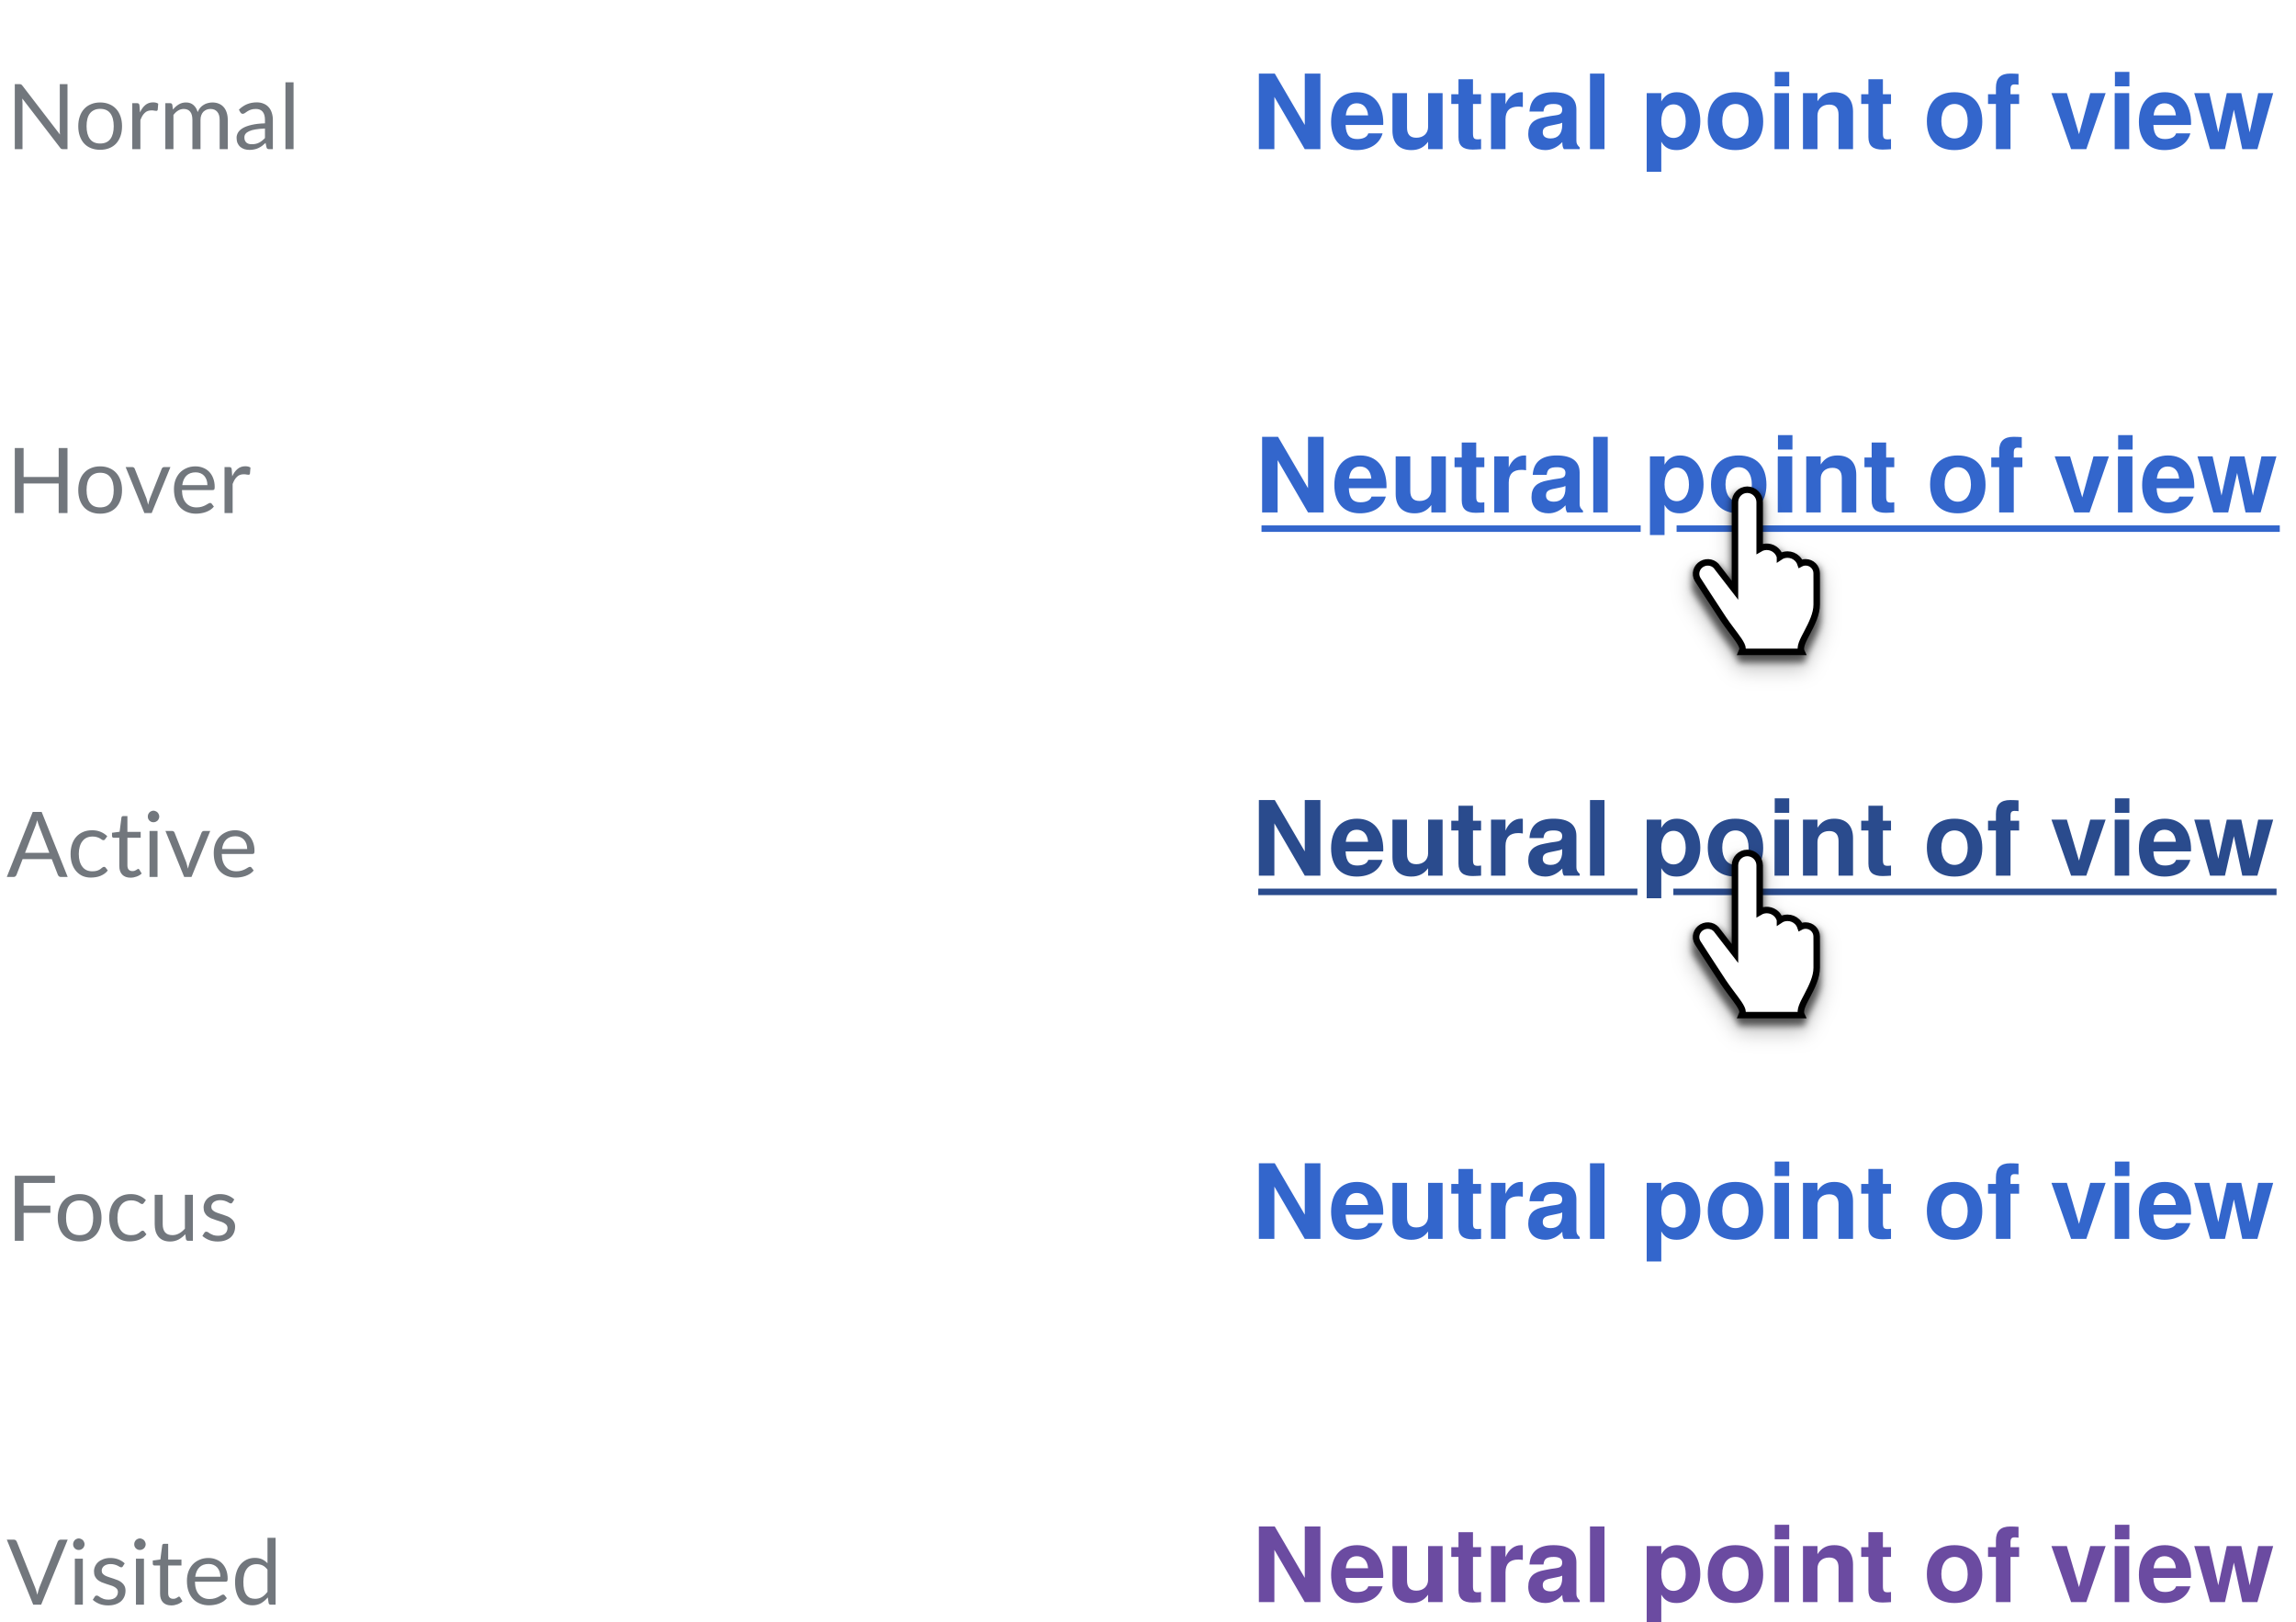
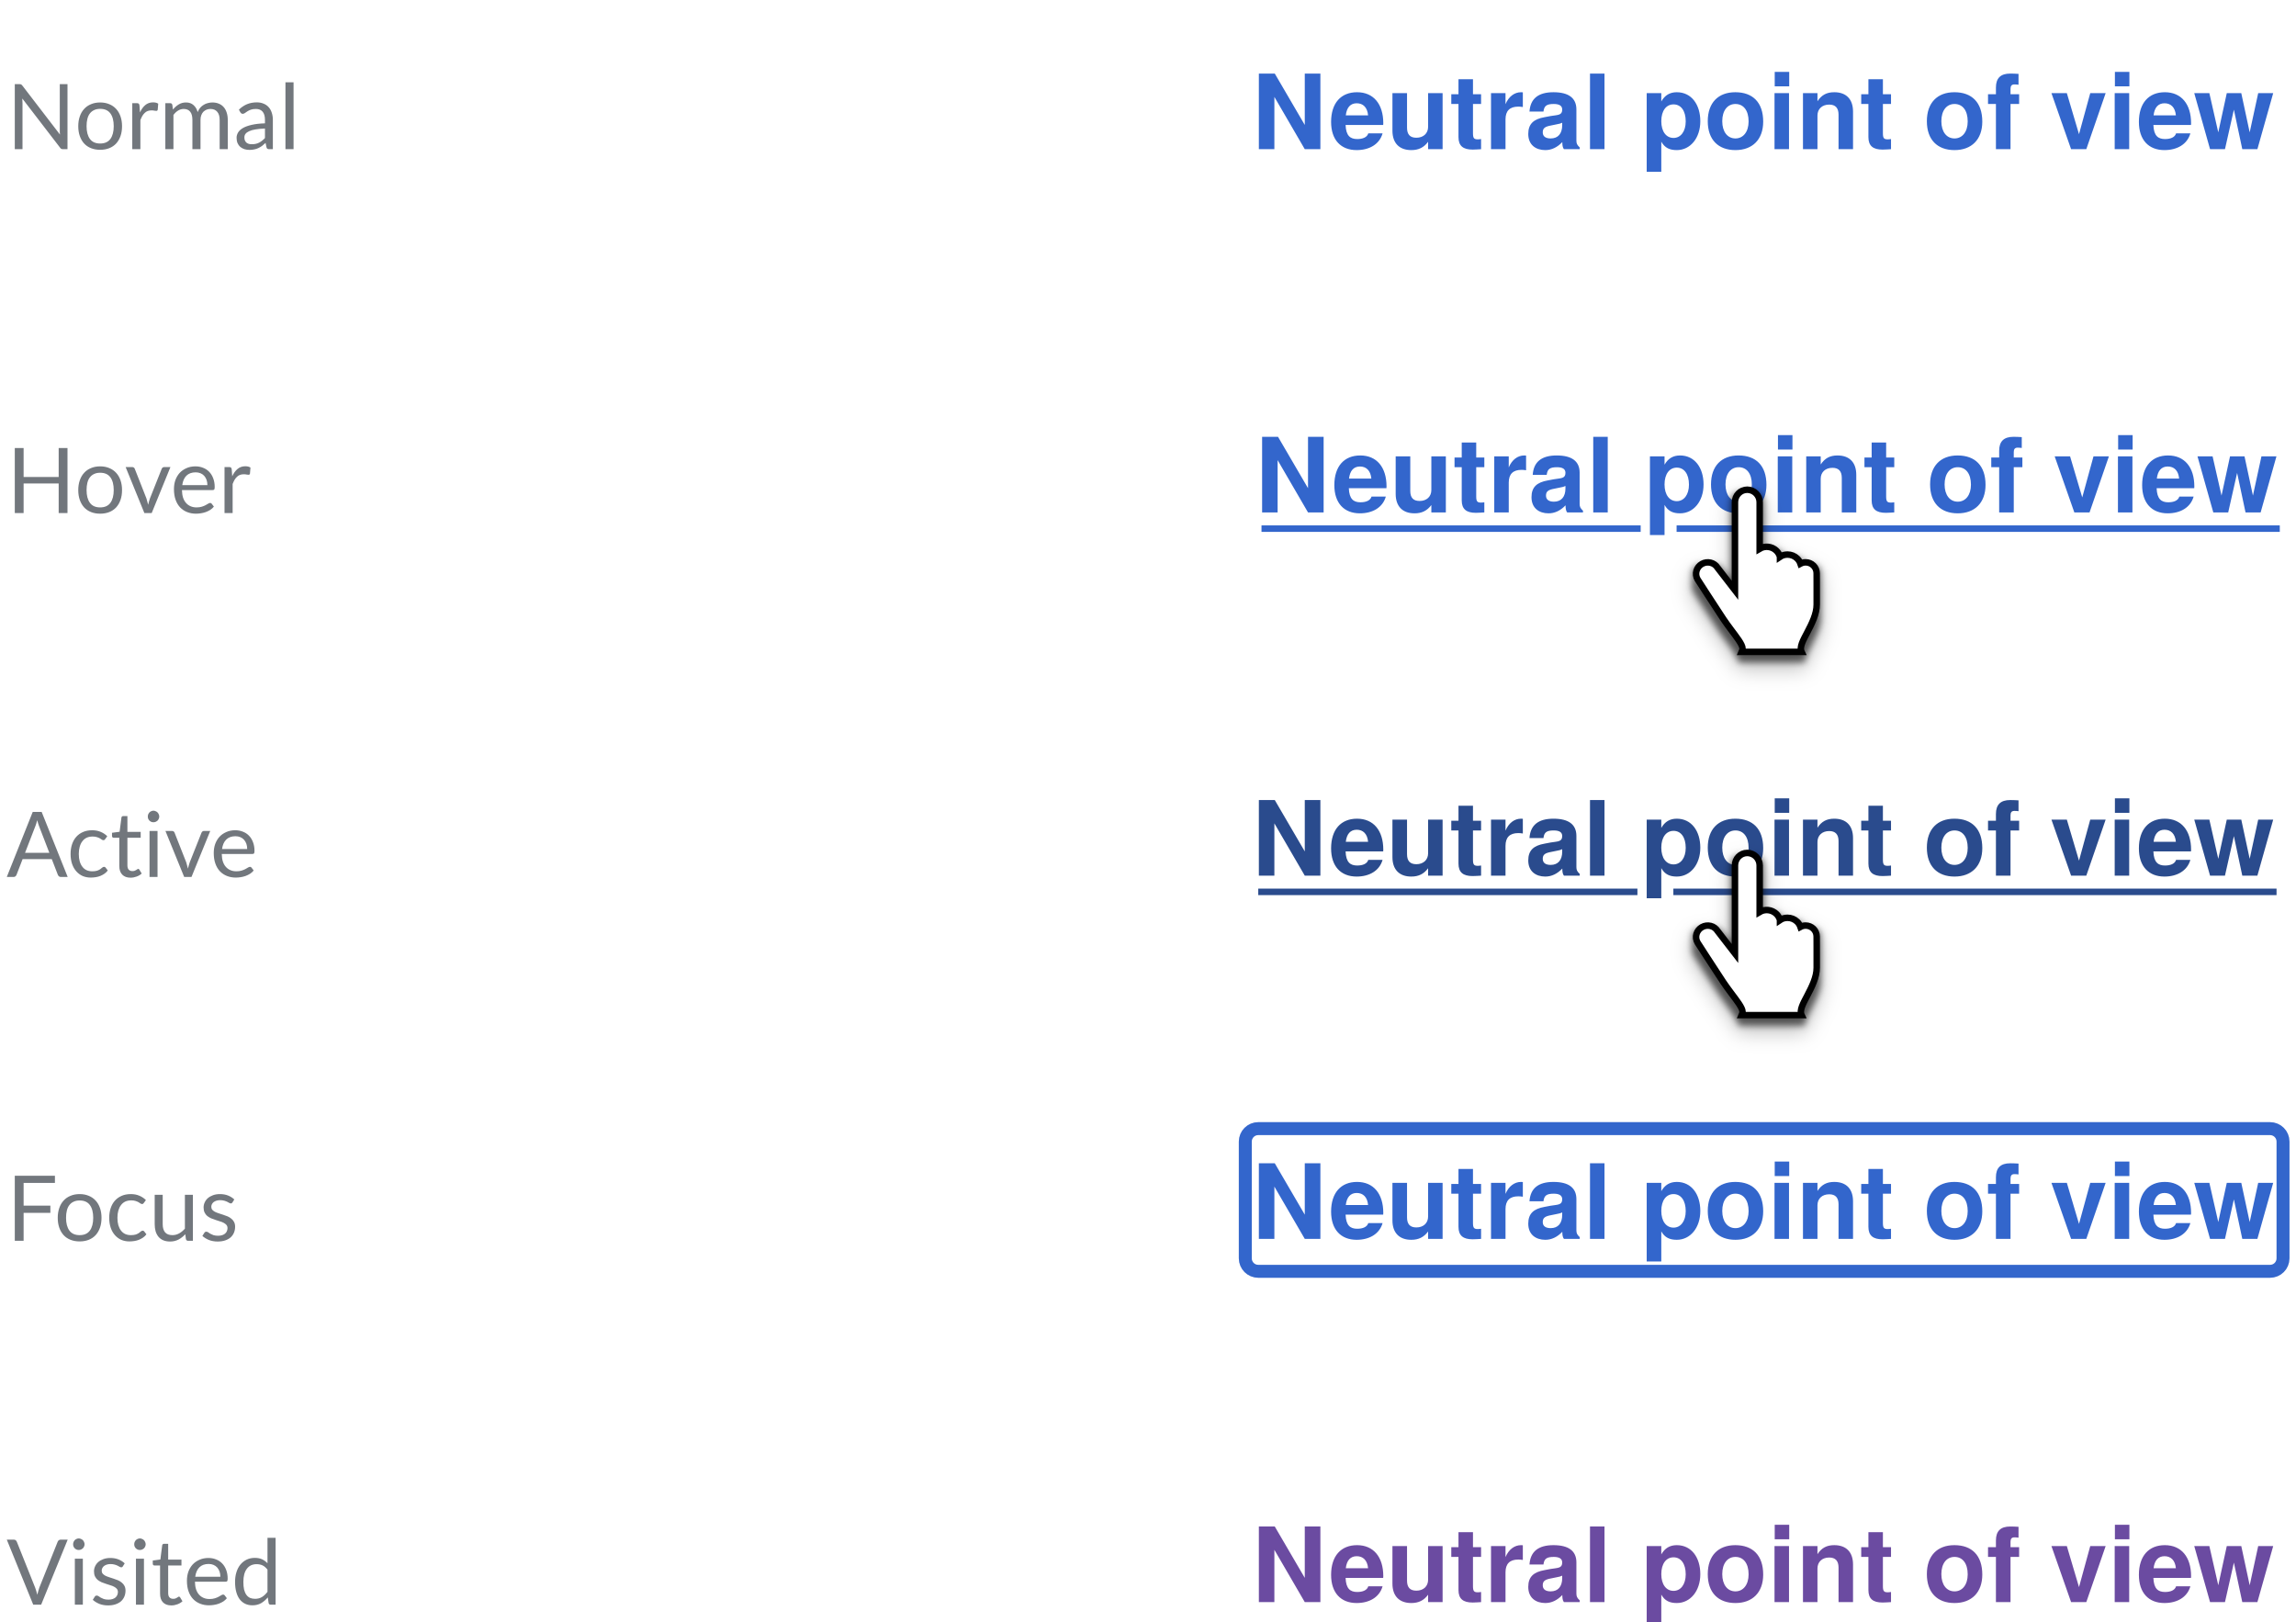
<svg xmlns="http://www.w3.org/2000/svg" xmlns:xlink="http://www.w3.org/1999/xlink" width="354" height="250" viewBox="0 0 354 250">
  <defs>
    <filter id="filter-2" width="173.9%" height="154.2%" x="-36.9%" y="-18.8%" filterUnits="objectBoundingBox">
      <feMorphology in="SourceAlpha" operator="dilate" radius="1" result="shadowSpreadOuter1" />
      <feOffset dy="1" in="shadowSpreadOuter1" result="shadowOffsetOuter1" />
      <feGaussianBlur in="shadowOffsetOuter1" result="shadowBlurOuter1" stdDeviation=".5" />
      <feComposite in="shadowBlurOuter1" in2="SourceAlpha" operator="out" result="shadowBlurOuter1" />
      <feColorMatrix in="shadowBlurOuter1" result="shadowMatrixOuter1" values="0 0 0 0 0 0 0 0 0 0 0 0 0 0 0 0 0 0 0.583 0" />
      <feMorphology in="SourceAlpha" operator="dilate" radius="1" result="shadowSpreadOuter2" />
      <feOffset dy="2" in="shadowSpreadOuter2" result="shadowOffsetOuter2" />
      <feGaussianBlur in="shadowOffsetOuter2" result="shadowBlurOuter2" stdDeviation="1.5" />
      <feComposite in="shadowBlurOuter2" in2="SourceAlpha" operator="out" result="shadowBlurOuter2" />
      <feColorMatrix in="shadowBlurOuter2" result="shadowMatrixOuter2" values="0 0 0 0 0 0 0 0 0 0 0 0 0 0 0 0 0 0 0.25 0" />
      <feMerge>
        <feMergeNode in="shadowMatrixOuter1" />
        <feMergeNode in="shadowMatrixOuter2" />
      </feMerge>
    </filter>
    <filter id="filter-4" width="173.9%" height="154.2%" x="-36.9%" y="-18.8%" filterUnits="objectBoundingBox">
      <feMorphology in="SourceAlpha" operator="dilate" radius="1" result="shadowSpreadOuter1" />
      <feOffset dy="1" in="shadowSpreadOuter1" result="shadowOffsetOuter1" />
      <feGaussianBlur in="shadowOffsetOuter1" result="shadowBlurOuter1" stdDeviation=".5" />
      <feComposite in="shadowBlurOuter1" in2="SourceAlpha" operator="out" result="shadowBlurOuter1" />
      <feColorMatrix in="shadowBlurOuter1" result="shadowMatrixOuter1" values="0 0 0 0 0 0 0 0 0 0 0 0 0 0 0 0 0 0 0.583 0" />
      <feMorphology in="SourceAlpha" operator="dilate" radius="1" result="shadowSpreadOuter2" />
      <feOffset dy="2" in="shadowSpreadOuter2" result="shadowOffsetOuter2" />
      <feGaussianBlur in="shadowOffsetOuter2" result="shadowBlurOuter2" stdDeviation="1.5" />
      <feComposite in="shadowBlurOuter2" in2="SourceAlpha" operator="out" result="shadowBlurOuter2" />
      <feColorMatrix in="shadowBlurOuter2" result="shadowMatrixOuter2" values="0 0 0 0 0 0 0 0 0 0 0 0 0 0 0 0 0 0 0.25 0" />
      <feMerge>
        <feMergeNode in="shadowMatrixOuter1" />
        <feMergeNode in="shadowMatrixOuter2" />
      </feMerge>
    </filter>
    <path id="path-1" d="M17.595 12.379a1.19 1.19 0 00-1.197-1.183 1.19 1.19 0 00-1.196 1.179v-.826c0-.857-.719-1.551-1.606-1.551-.886 0-1.592.694-1.592 1.55V10.35c0-.856-.728-1.55-1.611-1.55s-1.586.694-1.586 1.55V1.425C8.807.638 8.168 0 7.397 0c-.772 0-1.398.638-1.398 1.425v15.038l-3.603-4.659c-.346-.586-1.126-.779-1.742-.431-.617.348-.836 1.105-.49 1.691 0 0 2.817 4.369 3.967 6.093C5.281 20.882 7.17 23.01 7.17 24h7.989c0-1.672 2.443-4.283 2.443-6.798v-3.24l-.006-1.583z" />
    <path id="path-3" d="M17.595 12.379a1.19 1.19 0 00-1.197-1.183 1.19 1.19 0 00-1.196 1.179v-.826c0-.857-.719-1.551-1.606-1.551-.886 0-1.592.694-1.592 1.55V10.35c0-.856-.728-1.55-1.611-1.55s-1.586.694-1.586 1.55V1.425C8.807.638 8.168 0 7.397 0c-.772 0-1.398.638-1.398 1.425v15.038l-3.603-4.659c-.346-.586-1.126-.779-1.742-.431-.617.348-.836 1.105-.49 1.691 0 0 2.817 4.369 3.967 6.093C5.281 20.882 7.17 23.01 7.17 24h7.989c0-1.672 2.443-4.283 2.443-6.798v-3.24l-.006-1.583z" />
  </defs>
  <g id="Artboard-page" fill="none" fill-rule="evenodd" stroke="none" stroke-width="1">
    <g id="WikimediaUI-components_overview" transform="translate(-3266 -255)">
      <path fill="#FFF" d="M0 0h14100v3264H0z" />
      <g id="LINK" transform="translate(3266 186)">
        <g id="Link-X" transform="translate(1 76)">
-           <text id="Normal-Hover-Active" fill="#72777D" font-family="Lato-Regular, Lato, sans-serif" font-size="14" font-weight="normal">
-             <tspan x="0" y="16">Normal</tspan>
-             <tspan x="0" y="72.1">Hover</tspan>
-             <tspan x="0" y="90.8"> </tspan>
-             <tspan x="0" y="128.2">Active</tspan>
-             <tspan x="0" y="184.3">Focus</tspan>
-             <tspan x="0" y="240.4">Visited</tspan>
-           </text>
-           <g id="Link-/-:hover" transform="translate(192.5 56)">
-             <g id="Link">
-               <text id="link-text" fill="#36C" font-family="HelveticaNeue-Bold, Helvetica Neue, sans-serif" font-size="16" font-weight="bold">
-                 <tspan x="0" y="16">Neutral point of view</tspan>
-               </text>
-               <path id="underline" stroke="#36C" stroke-linecap="square" d="M1.5 18.5h57.46m6.54 0h92" />
+           <g id="Default">
+             <g id="Link-/-:hover" transform="translate(192.5 56)">
+               <g id="Link">
+                 <text id="link-text" fill="#36C" font-family="HelveticaNeue-Bold, Helvetica Neue, sans-serif" font-size="16" font-weight="bold">
+                   <tspan x="0" y="16">Neutral point of view</tspan>
+                 </text>
+                 <path id="underline" stroke="#36C" stroke-linecap="square" d="M1.5 18.5h57.46M65.5 18.5h92" />
+               </g>
            </g>
-           </g>
-           <g id="Link-/-:active" transform="translate(192 112)">
-             <g id="Link">
-               <text id="link-text" fill="#2A4B8D" font-family="HelveticaNeue-Bold, Helvetica Neue, sans-serif" font-size="16" font-weight="bold">
-                 <tspan x="0" y="16">Neutral point of view</tspan>
-               </text>
-               <path id="underline" stroke="#2A4B8D" stroke-linecap="square" d="M1.5 18.5h57.46m6.54 0h92" />
+             <g id="Link-/-:active" transform="translate(192 112)">
+               <g id="Link">
+                 <text id="link-text" fill="#2A4B8D" font-family="HelveticaNeue-Bold, Helvetica Neue, sans-serif" font-size="16" font-weight="bold">
+                   <tspan x="0" y="16">Neutral point of view</tspan>
+                 </text>
+                 <path id="underline" stroke="#2A4B8D" stroke-linecap="square" d="M1.5 18.5h57.46M65.5 18.5h92" />
+               </g>
            </g>
-           </g>
-           <g id="Link" fill="#36C" font-family="HelveticaNeue-Bold, Helvetica Neue, sans-serif" font-size="16" font-weight="bold" transform="translate(192 168)">
-             <text id="link-text">
-               <tspan x="0" y="16">Neutral point of view</tspan>
-             </text>
-           </g>
-           <g id="Link-/-:visited" fill="#6B4BA1" font-family="HelveticaNeue-Bold, Helvetica Neue, sans-serif" font-size="16" font-weight="bold" transform="translate(192 224)">
-             <g id="Link">
+             <g id="Link-/-:visited" fill="#6B4BA1" font-family="HelveticaNeue-Bold, Helvetica Neue, sans-serif" font-size="16" font-weight="bold" transform="translate(192 224)">
+               <g id="Link">
+                 <text id="link-text">
+                   <tspan x="0" y="16">Neutral point of view</tspan>
+                 </text>
+               </g>
+             </g>
+             <g id="Link-/-:focus" transform="translate(192 168)">
+               <g id="Link">
+                 <text id="link-text" fill="#36C" font-family="HelveticaNeue-Bold, Helvetica Neue, sans-serif" font-size="16" font-weight="bold">
+                   <tspan x="0" y="16">Neutral point of view</tspan>
+                 </text>
+                 <rect id="Rectangle" width="160" height="22" x="-1" y="-1" stroke="#36C" stroke-width="2" rx="2" />
+               </g>
+             </g>
+             <g id="Link" fill="#36C" font-family="HelveticaNeue-Bold, Helvetica Neue, sans-serif" font-size="16" font-weight="bold" transform="translate(192)">
              <text id="link-text">
                <tspan x="0" y="16">Neutral point of view</tspan>
              </text>
            </g>
-           </g>
-           <g id="Link" fill="#36C" font-family="HelveticaNeue-Bold, Helvetica Neue, sans-serif" font-size="16" font-weight="bold" transform="translate(192)">
-             <text id="link-text">
-               <tspan x="0" y="16">Neutral point of view</tspan>
+             <text id="Normal-Hover-Active" fill="#72777D" font-family="Lato-Regular, Lato, sans-serif" font-size="14" font-weight="normal">
+               <tspan x="0" y="16">Normal</tspan>
+               <tspan x="0" y="72.1">Hover</tspan>
+               <tspan x="0" y="90.8"> </tspan>
+               <tspan x="0" y="128.2">Active</tspan>
+               <tspan x="0" y="184.3">Focus</tspan>
+               <tspan x="0" y="240.4">Visited</tspan>
            </text>
          </g>
          <g id="Cursor-/-Pointer" transform="translate(261 125)">
            <g id="Cursor-Pointer">
              <use fill="#000" filter="url(#filter-2)" xlink:href="#path-1" />
              <path fill="#FFF" stroke="#000" d="M12.439 9.845a2.038 2.038 0 00-.561-.95 2.138 2.138 0 00-2.571-.298V1.425A1.925 1.925 0 007.397-.5c-.526 0-1.002.216-1.346.567-.34.348-.552.828-.552 1.358V15l-2.69-3.478a1.729 1.729 0 00-1.063-.768 1.83 1.83 0 00-1.338.184 1.778 1.778 0 00-.84 1.053c-.126.435-.08.912.176 1.345 0 0 2.82 4.373 3.971 6.1.345.517.755 1.07 1.161 1.617.868 1.17 1.793 2.306 1.793 2.948 0 .144-.047.312-.128.5h9.221c-.352-.755.25-1.803.875-2.996.704-1.343 1.464-2.841 1.464-4.302v-3.24l-.006-1.585c0-.464-.19-.885-.499-1.19a1.7 1.7 0 00-1.198-.491 1.7 1.7 0 00-.805.201 2.043 2.043 0 00-.514-.805 2.127 2.127 0 00-1.483-.594c-.43 0-.826.124-1.157.347z" />
            </g>
          </g>
          <g id="Cursor-/-Pointer" transform="translate(261 69)">
            <g id="Cursor-Pointer">
              <use fill="#000" filter="url(#filter-4)" xlink:href="#path-3" />
              <path fill="#FFF" stroke="#000" d="M12.439 9.845a2.038 2.038 0 00-.561-.95 2.138 2.138 0 00-2.571-.298V1.425A1.925 1.925 0 007.397-.5c-.526 0-1.002.216-1.346.567-.34.348-.552.828-.552 1.358V15l-2.69-3.478a1.729 1.729 0 00-1.063-.768 1.83 1.83 0 00-1.338.184 1.778 1.778 0 00-.84 1.053c-.126.435-.08.912.176 1.345 0 0 2.82 4.373 3.971 6.1.345.517.755 1.07 1.161 1.617.868 1.17 1.793 2.306 1.793 2.948 0 .144-.047.312-.128.5h9.221c-.352-.755.25-1.803.875-2.996.704-1.343 1.464-2.841 1.464-4.302v-3.24l-.006-1.585c0-.464-.19-.885-.499-1.19a1.7 1.7 0 00-1.198-.491 1.7 1.7 0 00-.805.201 2.043 2.043 0 00-.514-.805 2.127 2.127 0 00-1.483-.594c-.43 0-.826.124-1.157.347z" />
            </g>
          </g>
        </g>
      </g>
    </g>
  </g>
</svg>
